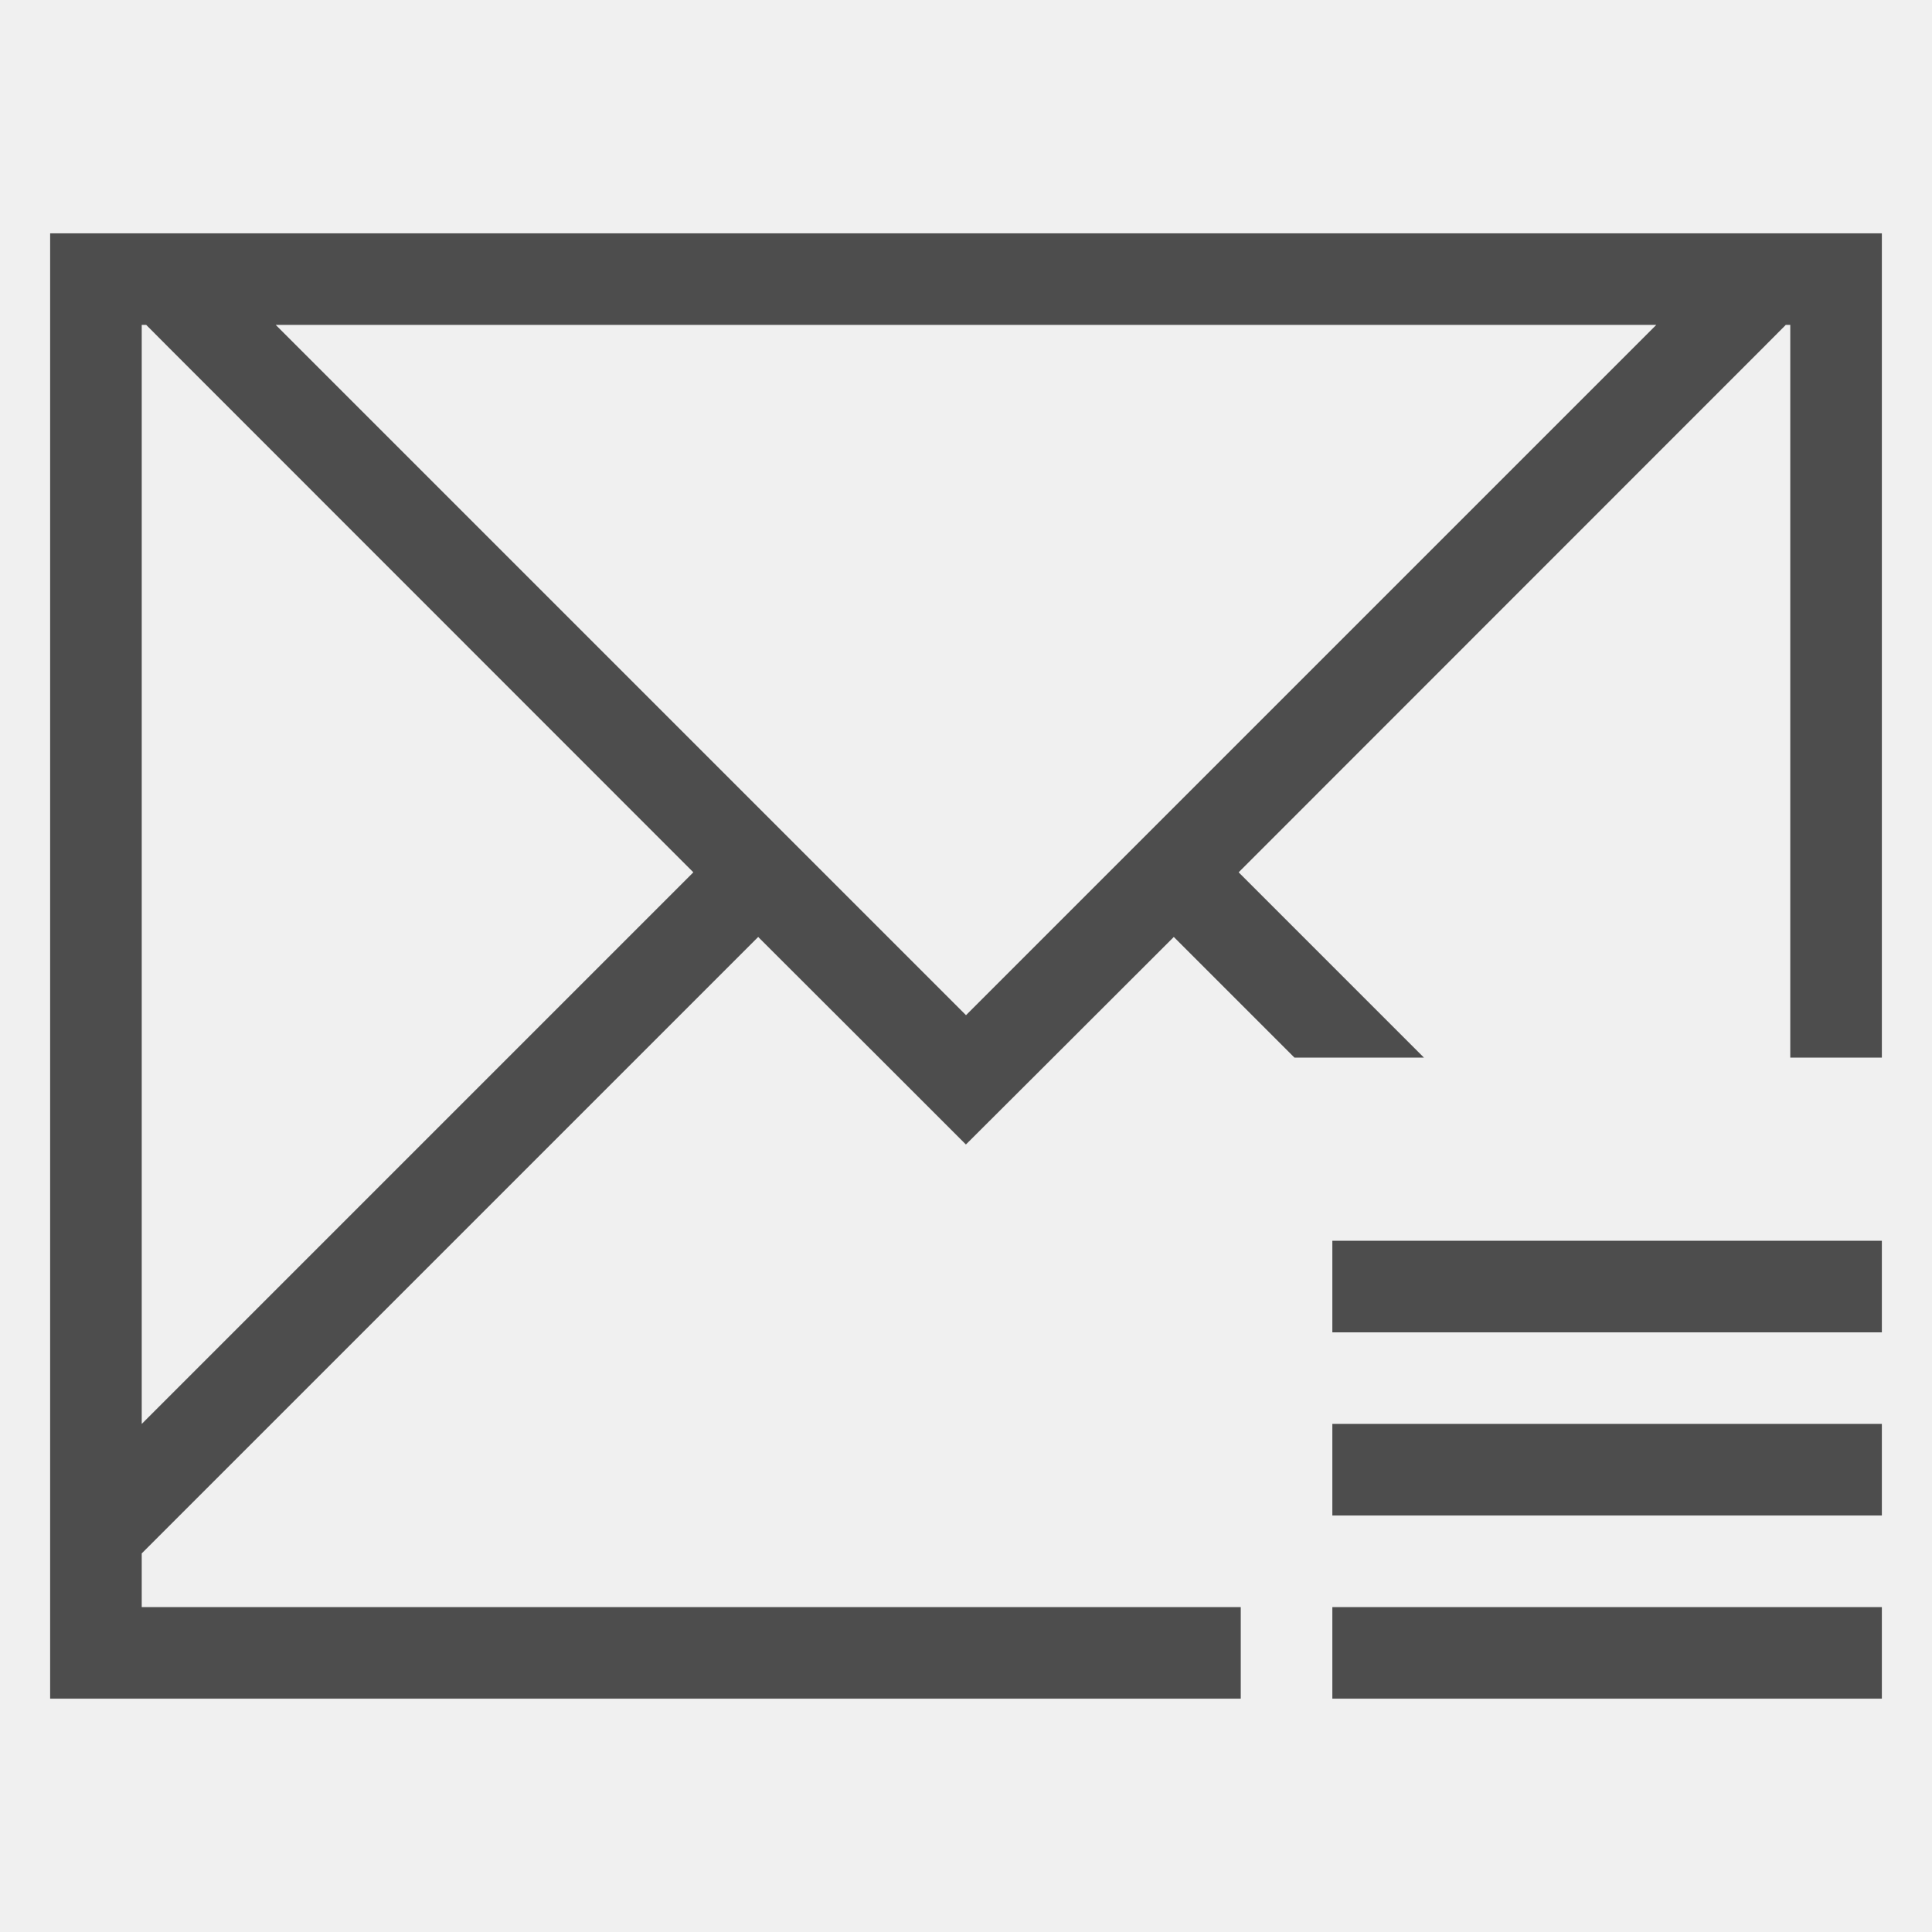
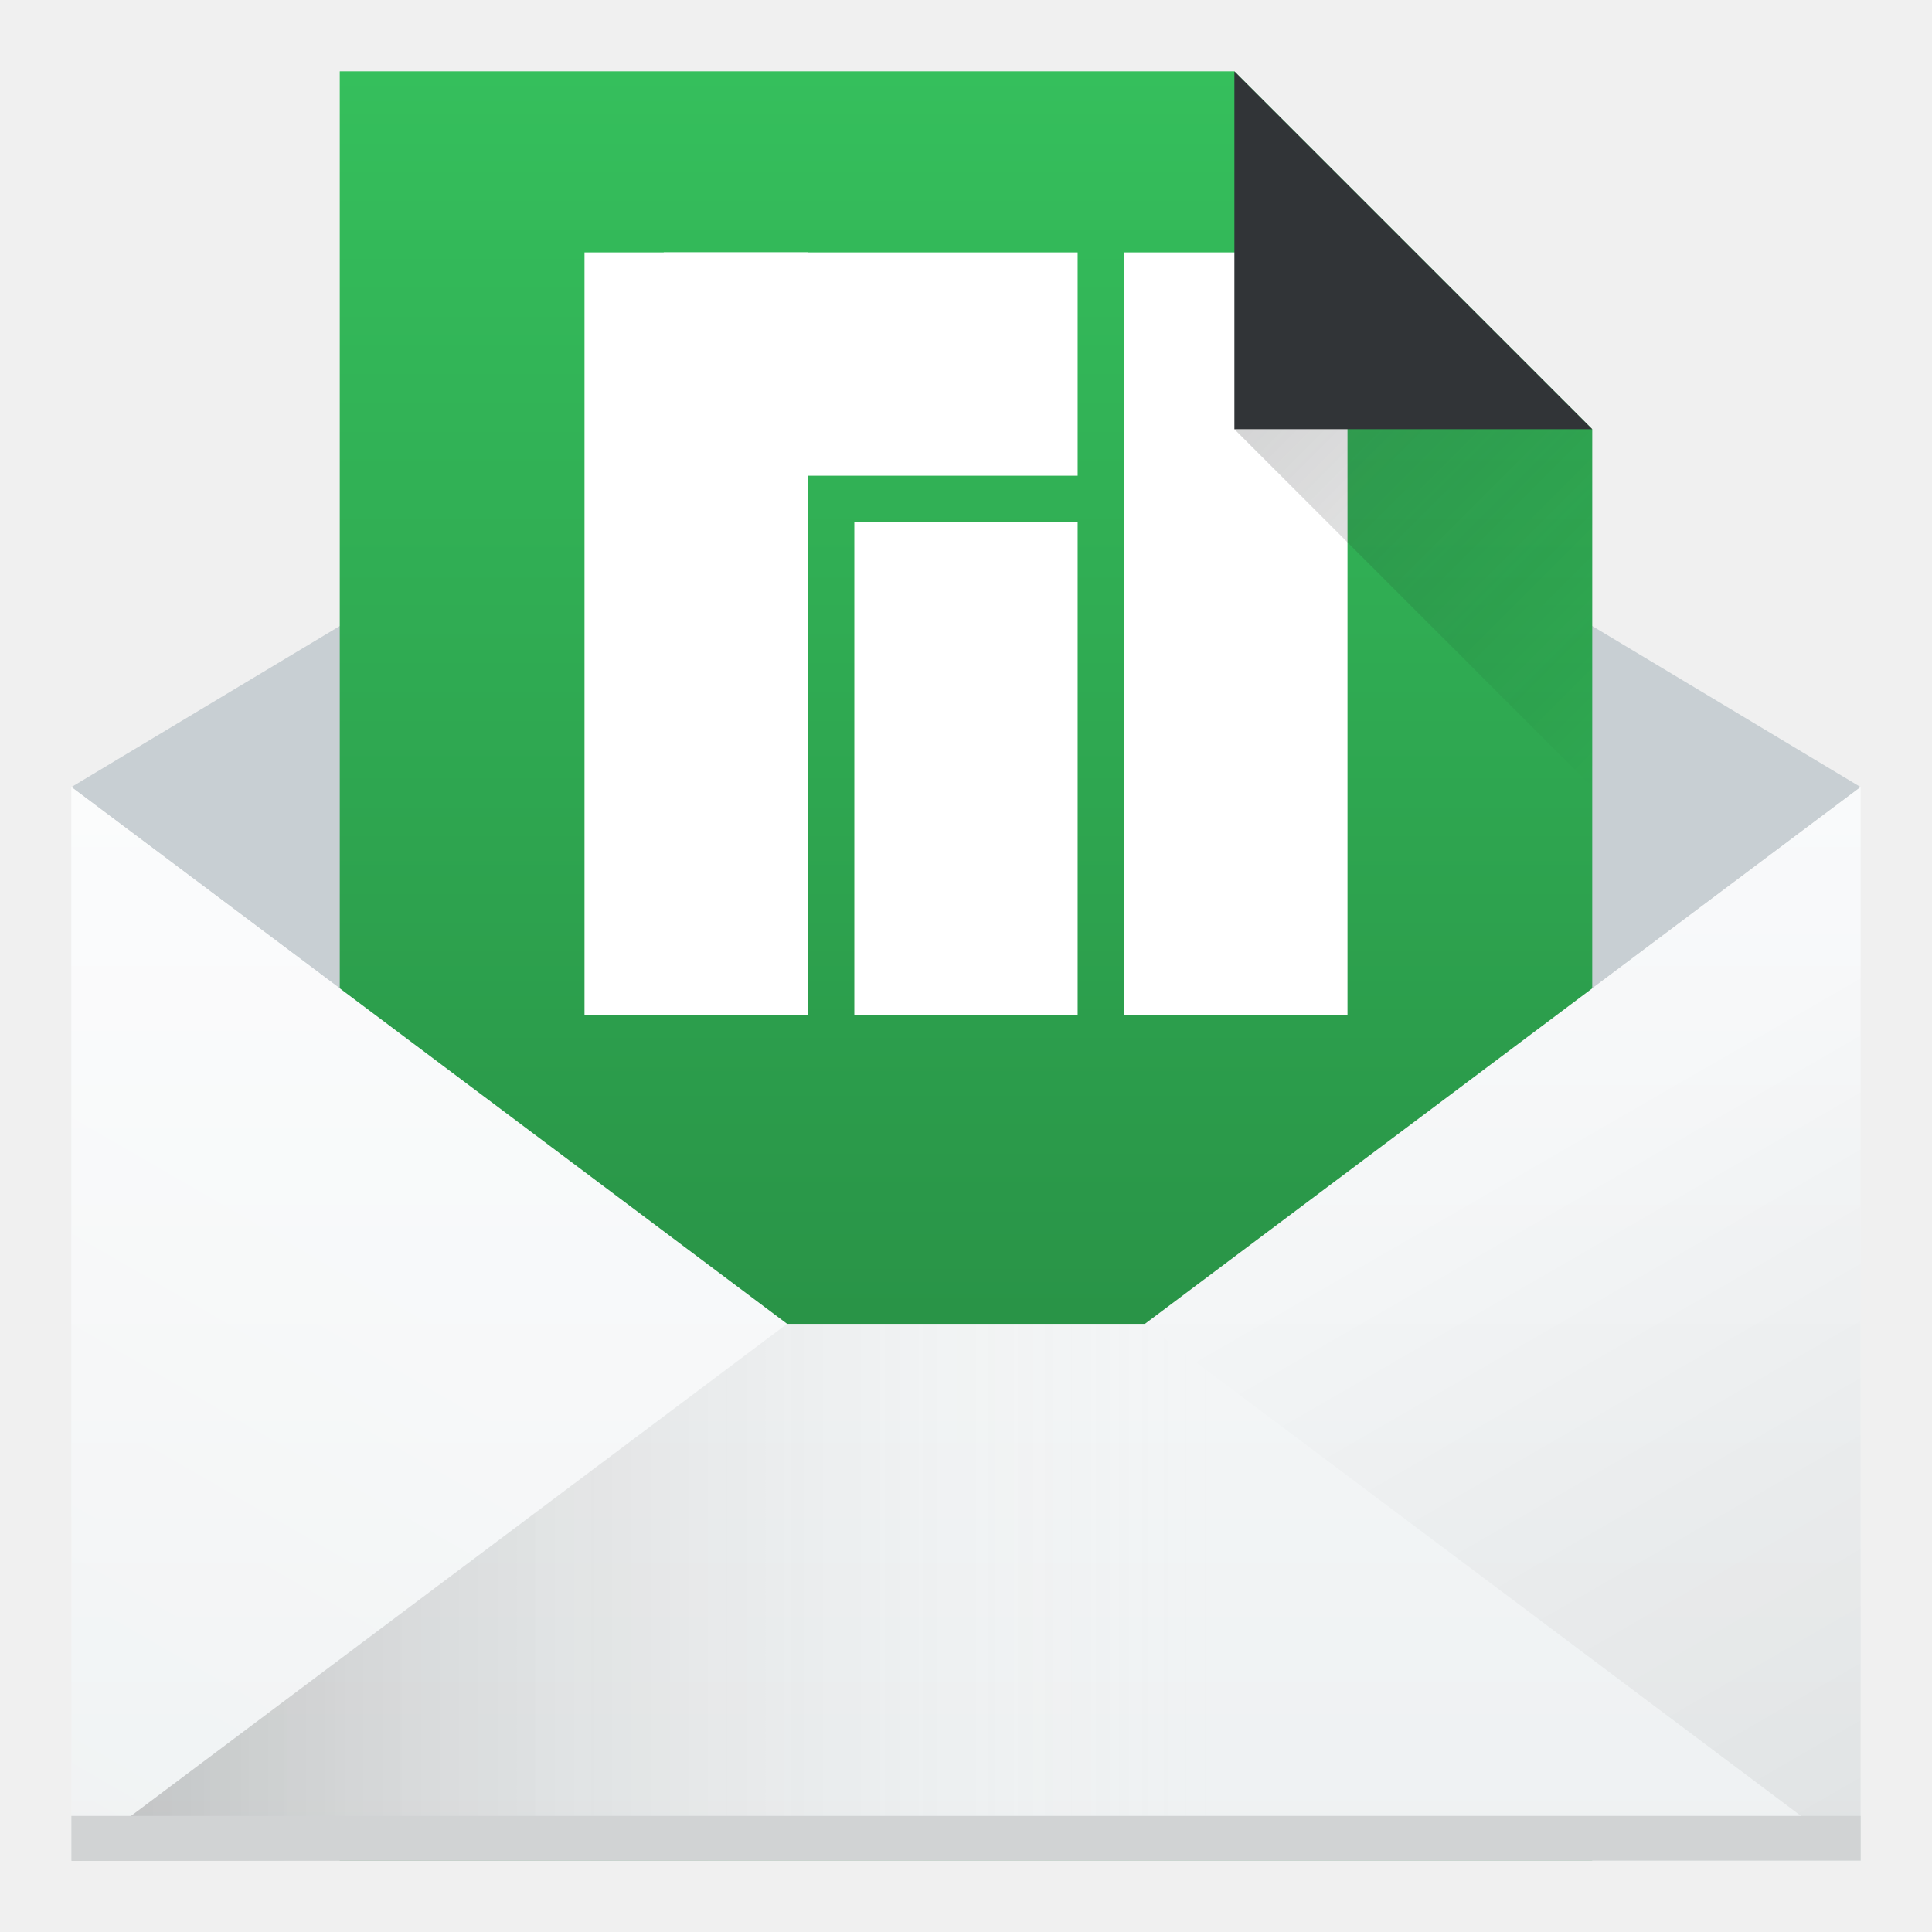
- <svg xmlns="http://www.w3.org/2000/svg" height="64" width="64" version="1.1" id="svg2" viewBox="0 0 64 64">
-   <defs id="defs3051">
-     <style id="current-color-scheme" type="text/css">
-       .ColorScheme-Text {
-         color:#4d4d4d;
-       }
-       </style>
+ <svg xmlns="http://www.w3.org/2000/svg" width="64" height="64" id="svg2" version="1.1">
+   <defs id="defs4">
+     <linearGradient id="a" x1="543.8" x2="503.8" gradientUnits="userSpaceOnUse" gradientTransform="matrix(0,1,-1.16667,0,-452.67,-499.8)">
+       <stop stop-color="#197cf1" id="stop7" style="stop-color:#24813e;stop-opacity:1" />
+       <stop offset="1" stop-color="#21c9fb" id="stop9" style="stop-color:#35bf5c;stop-opacity:1" />
+     </linearGradient>
+     <linearGradient id="b" y1="547.8" x1="384.57" y2="530.48" x2="394.57" gradientUnits="userSpaceOnUse">
+       <stop stop-color="#ffffff" stop-opacity="0" id="stop12" />
+       <stop offset="1" stop-color="#ffffff" stop-opacity=".314" id="stop14" />
+     </linearGradient>
+     <linearGradient id="c" x1="384.57" x2="414.57" gradientUnits="userSpaceOnUse">
+       <stop stop-opacity=".275" id="stop17" />
+       <stop offset="1" stop-color="#ffffff" stop-opacity="0" id="stop19" />
+     </linearGradient>
+     <linearGradient id="d" y1="547.8" x1="432.57" y2="527.8" x2="421.02" gradientUnits="userSpaceOnUse">
+       <stop stop-opacity=".082" id="stop22" />
+       <stop offset="1" stop-opacity="0" id="stop24" />
+     </linearGradient>
+     <linearGradient id="e" y1="44" y2="20" x2="0" gradientUnits="userSpaceOnUse">
+       <stop stop-color="#eef1f2" id="stop27" />
+       <stop offset="1" stop-color="#f9fafb" id="stop29" />
+     </linearGradient>
+     <linearGradient id="f" y1="511.8" x1="414.57" y2="519.8" x2="422.57" gradientUnits="userSpaceOnUse">
+       <stop stop-color="#292c2f" id="stop32" />
+       <stop offset="1" stop-opacity="0" id="stop34" />
+     </linearGradient>
+     <linearGradient id="g" y1="527.8" y2="511.8" x2="0" gradientUnits="userSpaceOnUse">
+       <stop stop-color="#7cbaf8" id="stop37" />
+       <stop offset="1" stop-color="#f4fcff" id="stop39" />
+     </linearGradient>
  </defs>
-   <a id="a6" transform="matrix(3.033898,0,0,3.033898,-1.372881,-1.372881)">
-     <path id="path8" class="ColorScheme-Text" d="m 1,3 0,1 0,8 0,6 0,0.414 L 1,19 l 1,0 6,0 6,0 0,-1 -6,0 -6,0 0,-0.586 0.463,-0.463 6.268,-6.268 1.453,1.451 0.814,0.814 0.002,0 0.816,-0.814 1.453,-1.451 L 14.586,12 16,12 13.977,9.977 19.729,4.223 19.951,4 20,4 20,4.223 20,12 21,12 21,3 20.951,3 20,3 19.537,3 2.463,3 2,3 1,3 Z M 2,4 2.049,4 2.271,4.223 8.023,9.977 2,16 2,12 2,4.223 2,4 Z M 3.463,4 18.537,4 11,11.537 3.463,4 Z M 15,14 l 0,1 6,0 0,-1 -6,0 z m 0,2 0,1 6,0 0,-1 -6,0 z m 0,2 0,1 6,0 0,-1 -6,0 z" style="color:#4d4d4d;fill:currentColor;fill-opacity:1;stroke:none" />
-   </a>
+   <g transform="matrix(1.481791,0,0,1.481791,-573.4155,-744.1623)" id="g41">
+     <g transform="translate(384.57,499.8)" id="g43">
+       <path d="M 24,8 4,20 24,35 44,20 Z" id="path45" style="fill:#c8cfd3;fill-rule:evenodd" />
+       <path d="m 10,4 0,40 28,0 0,-32 -8,-8 z" id="path47" style="fill:url(#a)" />
+       <path d="m 4,20 0,24 40,0 0,-24 -16,12 -8,0 z" id="path49" style="fill:url(#e)" />
+       <g transform="matrix(0.0852855,0,0,0.0852855,34.43994,-12.15643)" id="layer1" style="fill:#ffffff">
+         <g style="fill:#ffffff;fill-opacity:1" transform="matrix(1.219613,0,0,1.000009,-481.7083,-347.5874)" id="g4335-6">
+           <g transform="translate(11.59559,121.6213)" id="g4446" style="fill:#ffffff">
+             <rect y="462.861" x="317.002" height="199.998" width="47.995" id="rect4149-7" style="opacity:1;fill:#ffffff;fill-opacity:1;fill-rule:evenodd;stroke:none;stroke-width:7.074;stroke-linecap:round;stroke-linejoin:miter;stroke-miterlimit:4;stroke-dasharray:21.222, 21.222;stroke-dashoffset:0;stroke-opacity:1" />
+             <rect y="533.592" x="259.004" height="129.268" width="47.995" id="rect4149-0-6" style="opacity:1;fill:#ffffff;fill-opacity:1;fill-rule:evenodd;stroke:none;stroke-width:7.074;stroke-linecap:round;stroke-linejoin:miter;stroke-miterlimit:4;stroke-dasharray:21.222, 21.222;stroke-dashoffset:0;stroke-opacity:1" />
+             <rect y="462.861" x="201.01" height="199.998" width="47.995" id="rect4149-0-4-9" style="opacity:1;fill:#ffffff;fill-opacity:1;fill-rule:evenodd;stroke:none;stroke-width:7.074;stroke-linecap:round;stroke-linejoin:miter;stroke-miterlimit:4;stroke-dasharray:21.222, 21.222;stroke-dashoffset:0;stroke-opacity:1" />
+             <rect y="-307" x="462.861" height="88.963" width="58.534" id="rect4149-0-6-7" style="opacity:1;fill:#ffffff;fill-opacity:1;fill-rule:evenodd;stroke:none;stroke-width:7.074;stroke-linecap:round;stroke-linejoin:miter;stroke-miterlimit:4;stroke-dasharray:21.222, 21.222;stroke-dashoffset:0;stroke-opacity:1" transform="matrix(0,1,-1,0,0,0)" />
+           </g>
+         </g>
+       </g>
+     </g>
+     <g id="g51" style="fill-rule:evenodd">
+       <path d="m 388.57,543.8 16,-12 8,0 16,12 z" id="path53" style="fill:url(#c)" />
+       <path d="m 428.57,543.8 -16,-12 16,-12 z" id="path55" style="fill:url(#d)" />
+       <path d="m 388.57,543.8 16,-12 -16,-12 z" id="path57" style="fill:url(#b)" />
+     </g>
+     <rect width="40" x="388.57" y="542.8" height="1" id="rect59" style="fill:#d1d3d4" />
+     <g id="g61" style="fill-rule:evenodd">
+       <path d="m 422.57,511.8 -8,0 0,-8 z" id="path63" style="fill:#313437" />
+       <path d="m 414.57,511.8 8,0 0,8 z" id="path65" style="opacity:0.2;fill:url(#f)" />
+     </g>
+   </g>
</svg>
